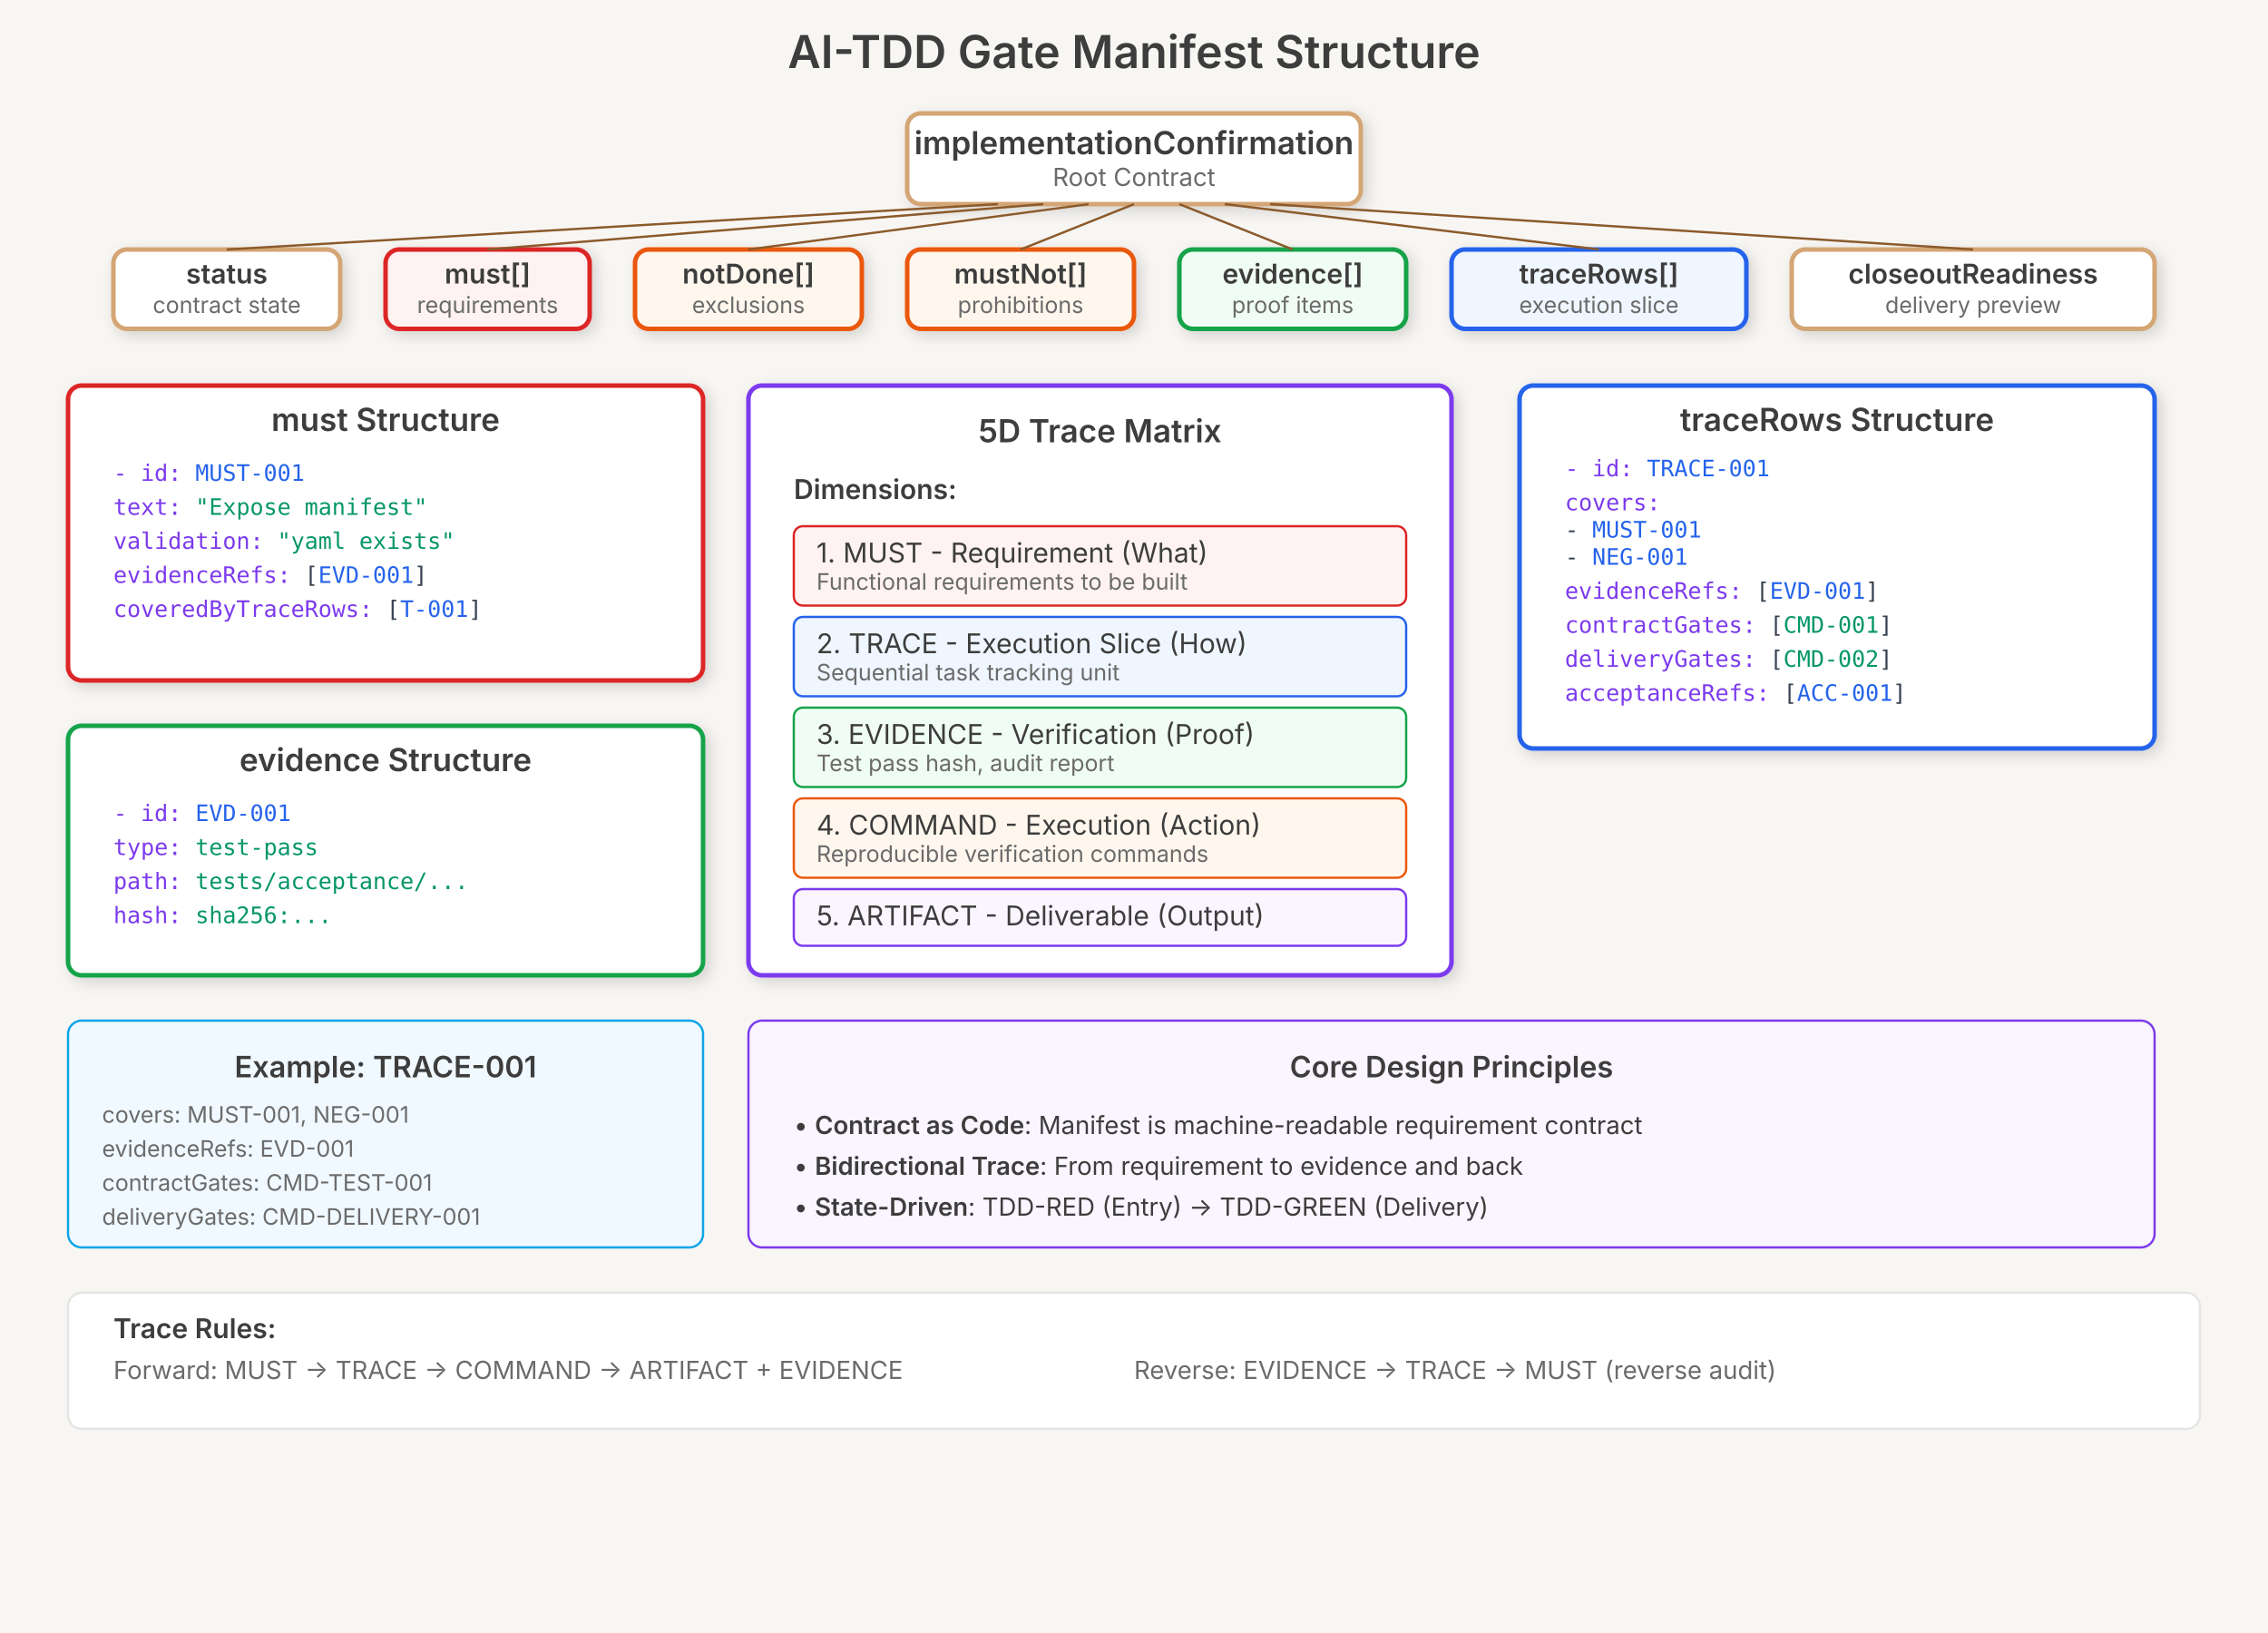
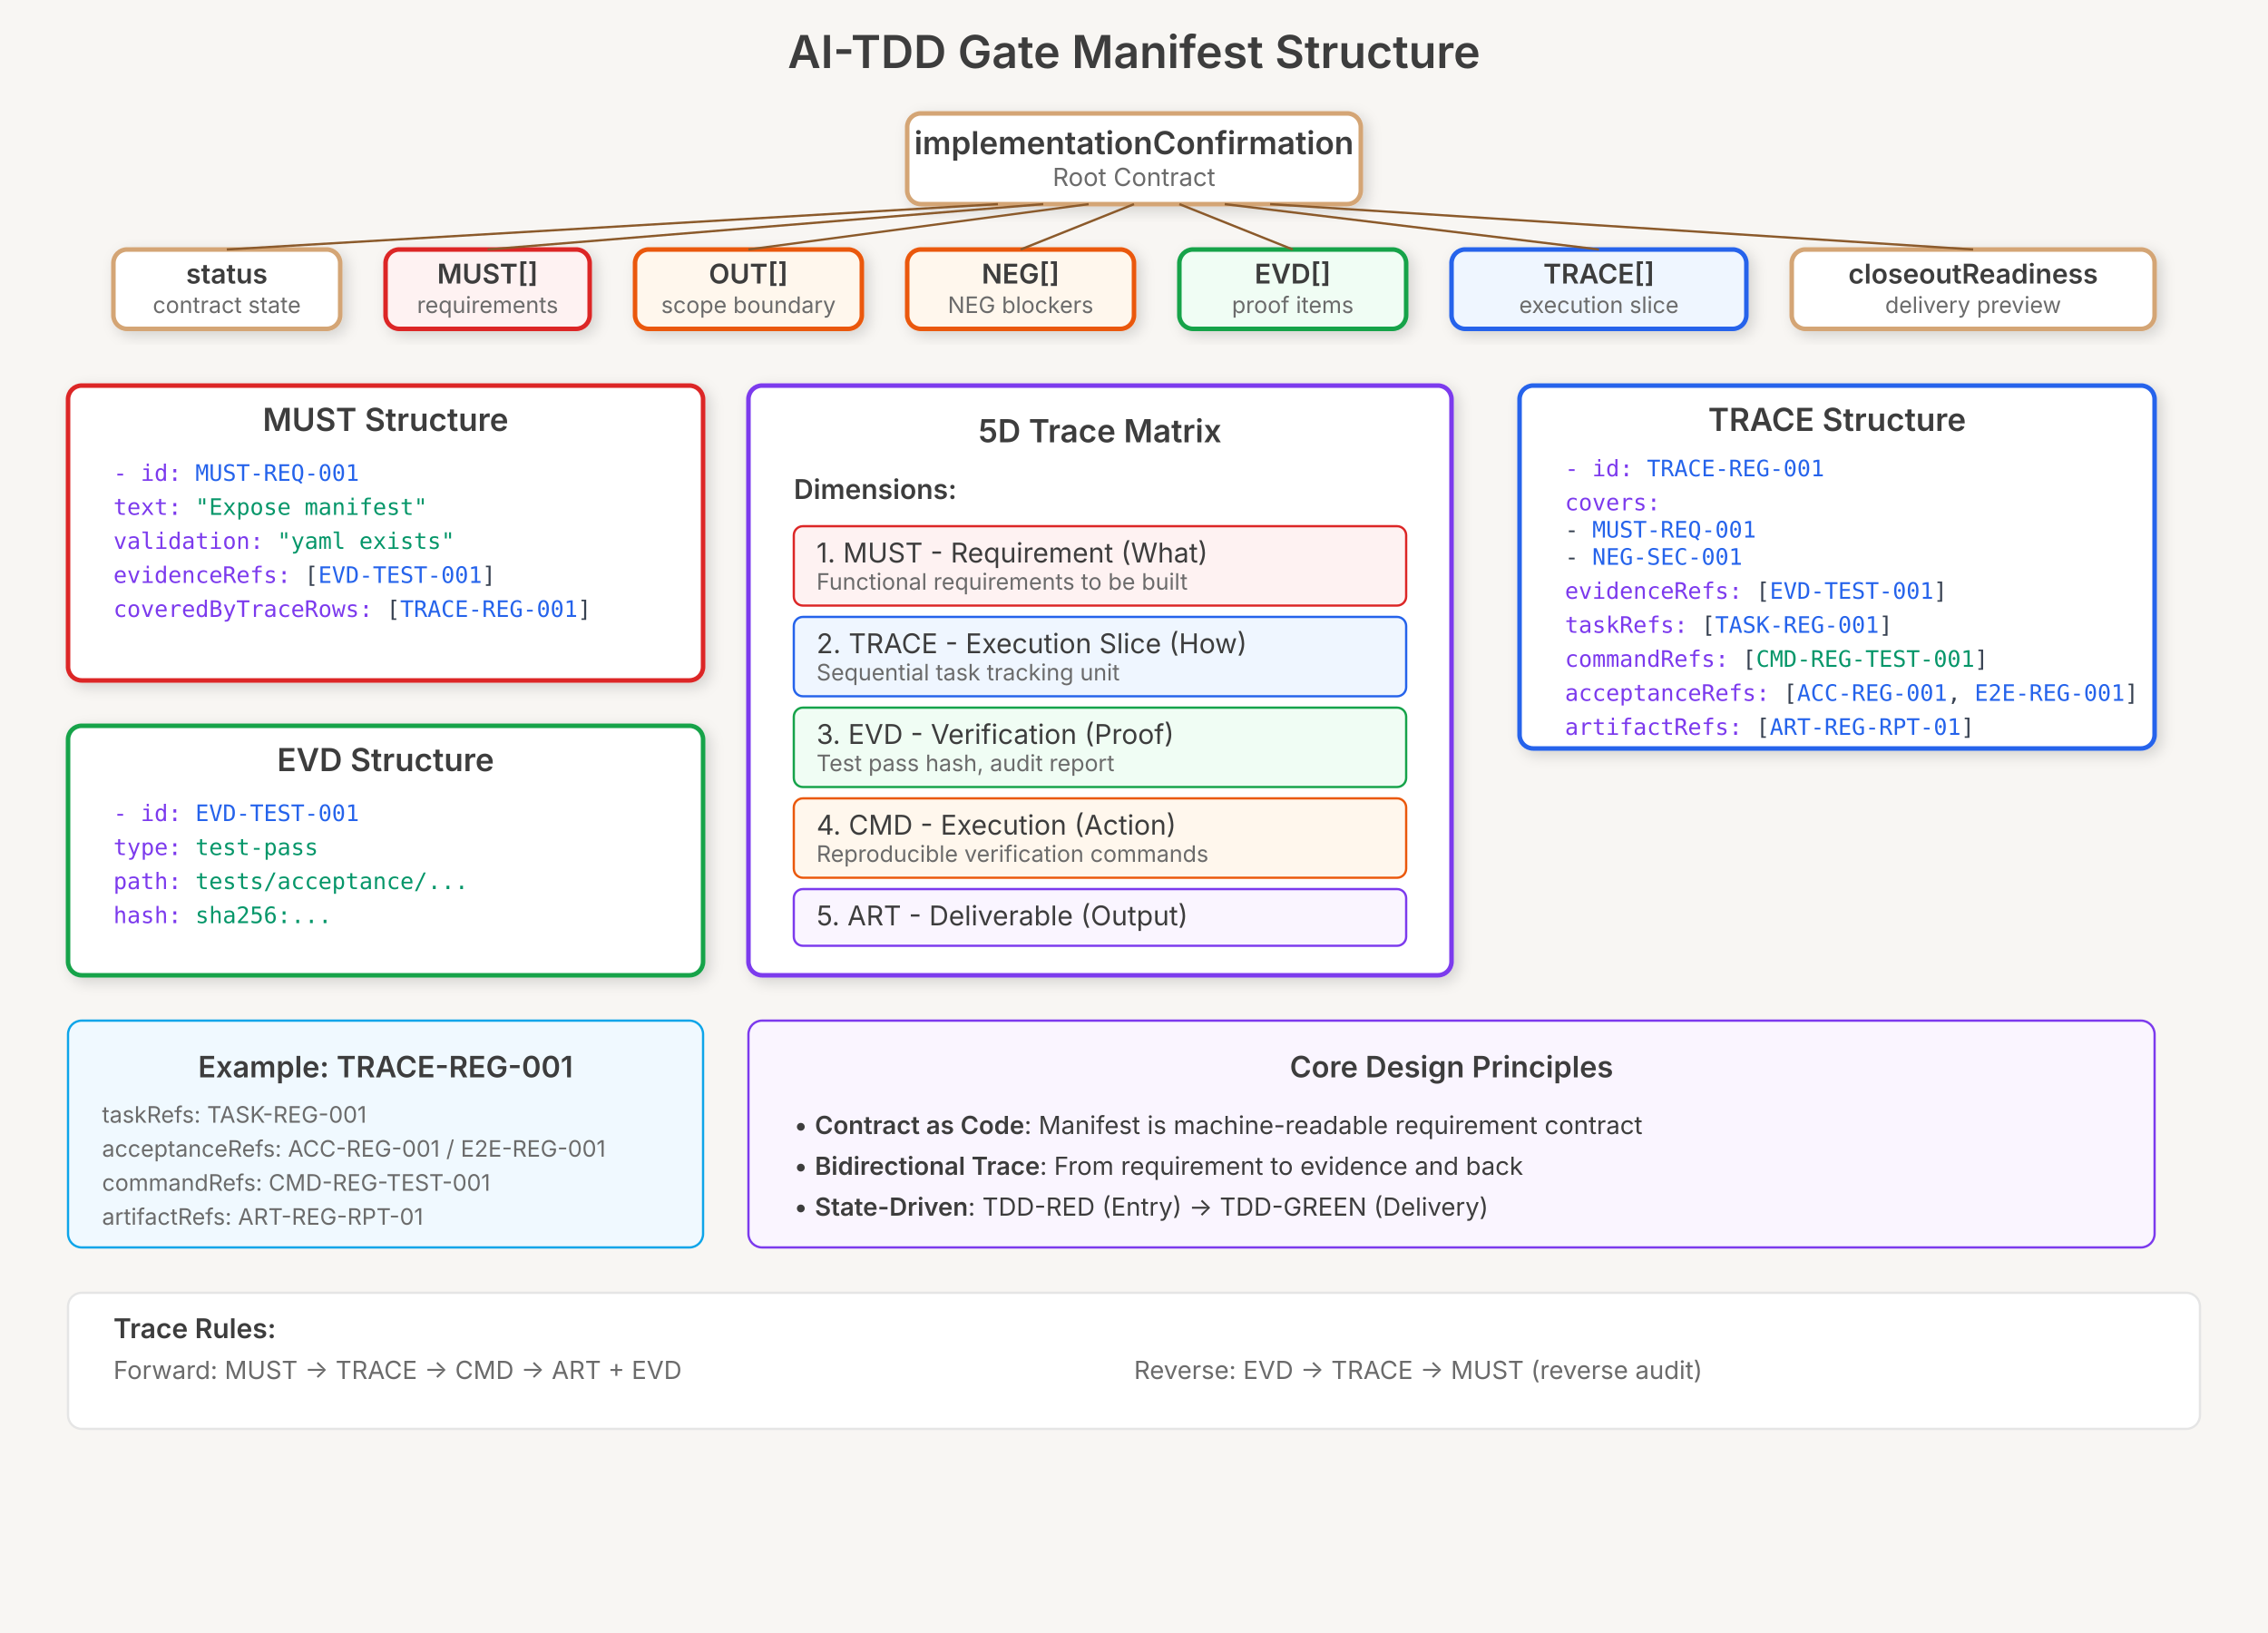
<svg xmlns="http://www.w3.org/2000/svg" viewBox="0 0 1000 720">
  <defs>
    <marker id="arrow" markerWidth="10" markerHeight="7" refX="9" refY="3.5" orient="auto">
      <polygon points="0 0, 10 3.5, 0 7" fill="#8b5a2b" />
    </marker>
    <filter id="shadow" x="-20%" y="-20%" width="140%" height="140%">
      <feDropShadow dx="2" dy="2" stdDeviation="3" flood-opacity="0.15" />
    </filter>
  </defs>
  <style>
    .bg { fill: #f8f6f3; }
    .node { fill: #ffffff; stroke: #d4a574; stroke-width: 2; filter: url(#shadow); }
    .node-must { fill: #fef2f2; stroke: #dc2626; stroke-width: 2; filter: url(#shadow); }
    .node-not { fill: #fff7ed; stroke: #ea580c; stroke-width: 2; filter: url(#shadow); }
    .node-evidence { fill: #f0fdf4; stroke: #16a34a; stroke-width: 2; filter: url(#shadow); }
    .node-trace { fill: #eff6ff; stroke: #2563eb; stroke-width: 2; filter: url(#shadow); }
    .text { font-family: system-ui, -apple-system, sans-serif; font-size: 13px; fill: #3d3d3d; text-anchor: middle; }
    .text-title { font-weight: 600; font-size: 14px; }
    .text-sub { font-size: 11px; fill: #6b6b6b; }
    .code { font-family: Consolas, Monaco, monospace; font-size: 10px; fill: #374151; text-anchor: start; }
    .arrow-line { stroke: #8b5a2b; stroke-width: 1.5; fill: none; marker-end: url(#arrow); }
    .title { font-family: system-ui, -apple-system, sans-serif; font-size: 20px; font-weight: 600; fill: #3d3d3d; text-anchor: middle; }
    .yaml-key { fill: #7c3aed; }
    .yaml-str { fill: #059669; }
    .yaml-id { fill: #2563eb; }
  </style>
  <rect width="1000" height="720" class="bg" />
  <text x="500" y="30" class="title">AI-TDD Gate Manifest Structure</text>
  <rect x="400" y="50" width="200" height="40" rx="6" class="node" />
  <text x="500" y="68" class="text text-title">implementationConfirmation</text>
  <text x="500" y="82" class="text text-sub">Root Contract</text>
  <rect x="50" y="110" width="100" height="35" rx="6" class="node" />
  <text x="100" y="125" class="text text-title" style="font-size:12px;">status</text>
  <text x="100" y="138" class="text text-sub" style="font-size:10px;">contract state</text>
  <rect x="170" y="110" width="90" height="35" rx="6" class="node-must" />
-   <text x="215" y="125" class="text text-title" style="font-size:12px;">must[]</text>
+   <text x="215" y="125" class="text text-title" style="font-size:12px;">MUST[]</text>
  <text x="215" y="138" class="text text-sub" style="font-size:10px;">requirements</text>
  <rect x="280" y="110" width="100" height="35" rx="6" class="node-not" />
-   <text x="330" y="125" class="text text-title" style="font-size:12px;">notDone[]</text>
-   <text x="330" y="138" class="text text-sub" style="font-size:10px;">exclusions</text>
+   <text x="330" y="125" class="text text-title" style="font-size:12px;">OUT[]</text>
+   <text x="330" y="138" class="text text-sub" style="font-size:10px;">scope boundary</text>
  <rect x="400" y="110" width="100" height="35" rx="6" class="node-not" />
-   <text x="450" y="125" class="text text-title" style="font-size:12px;">mustNot[]</text>
-   <text x="450" y="138" class="text text-sub" style="font-size:10px;">prohibitions</text>
+   <text x="450" y="125" class="text text-title" style="font-size:12px;">NEG[]</text>
+   <text x="450" y="138" class="text text-sub" style="font-size:10px;">NEG blockers</text>
  <rect x="520" y="110" width="100" height="35" rx="6" class="node-evidence" />
-   <text x="570" y="125" class="text text-title" style="font-size:12px;">evidence[]</text>
+   <text x="570" y="125" class="text text-title" style="font-size:12px;">EVD[]</text>
  <text x="570" y="138" class="text text-sub" style="font-size:10px;">proof items</text>
  <rect x="640" y="110" width="130" height="35" rx="6" class="node-trace" />
-   <text x="705" y="125" class="text text-title" style="font-size:12px;">traceRows[]</text>
+   <text x="705" y="125" class="text text-title" style="font-size:12px;">TRACE[]</text>
  <text x="705" y="138" class="text text-sub" style="font-size:10px;">execution slice</text>
  <rect x="790" y="110" width="160" height="35" rx="6" class="node" />
  <text x="870" y="125" class="text text-title" style="font-size:12px;">closeoutReadiness</text>
  <text x="870" y="138" class="text text-sub" style="font-size:10px;">delivery preview</text>
  <line x1="440" y1="90" x2="100" y2="110" stroke="#8b5a2b" stroke-width="1" />
  <line x1="460" y1="90" x2="215" y2="110" stroke="#8b5a2b" stroke-width="1" />
  <line x1="480" y1="90" x2="330" y2="110" stroke="#8b5a2b" stroke-width="1" />
  <line x1="500" y1="90" x2="450" y2="110" stroke="#8b5a2b" stroke-width="1" />
  <line x1="520" y1="90" x2="570" y2="110" stroke="#8b5a2b" stroke-width="1" />
  <line x1="540" y1="90" x2="705" y2="110" stroke="#8b5a2b" stroke-width="1" />
  <line x1="560" y1="90" x2="870" y2="110" stroke="#8b5a2b" stroke-width="1" />
  <rect x="670" y="170" width="280" height="160" rx="6" fill="#ffffff" stroke="#2563eb" stroke-width="2" filter="url(#shadow)" />
-   <text x="810" y="190" class="text text-title">traceRows Structure</text>
+   <text x="810" y="190" class="text text-title">TRACE Structure</text>
  <text x="690" y="210" class="code">
    <tspan class="yaml-key">- id:</tspan>
-     <tspan class="yaml-id">TRACE-001</tspan>
+     <tspan class="yaml-id">TRACE-REG-001</tspan>
  </text>
  <text x="690" y="225" class="code">
    <tspan class="yaml-key">  covers:</tspan>
  </text>
-   <text x="690" y="237" class="code">    - <tspan class="yaml-id">MUST-001</tspan>
+   <text x="690" y="237" class="code">    - <tspan class="yaml-id">MUST-REQ-001</tspan>
  </text>
-   <text x="690" y="249" class="code">    - <tspan class="yaml-id">NEG-001</tspan>
+   <text x="690" y="249" class="code">    - <tspan class="yaml-id">NEG-SEC-001</tspan>
  </text>
  <text x="690" y="264" class="code">
-     <tspan class="yaml-key">  evidenceRefs:</tspan> [<tspan class="yaml-id">EVD-001</tspan>]</text>
+     <tspan class="yaml-key">  evidenceRefs:</tspan> [<tspan class="yaml-id">EVD-TEST-001</tspan>]</text>
  <text x="690" y="279" class="code">
-     <tspan class="yaml-key">  contractGates:</tspan> [<tspan class="yaml-str">CMD-001</tspan>]</text>
+     <tspan class="yaml-key">  taskRefs:</tspan> [<tspan class="yaml-id">TASK-REG-001</tspan>]</text>
  <text x="690" y="294" class="code">
-     <tspan class="yaml-key">  deliveryGates:</tspan> [<tspan class="yaml-str">CMD-002</tspan>]</text>
+     <tspan class="yaml-key">  commandRefs:</tspan> [<tspan class="yaml-str">CMD-REG-TEST-001</tspan>]</text>
  <text x="690" y="309" class="code">
-     <tspan class="yaml-key">  acceptanceRefs:</tspan> [<tspan class="yaml-id">ACC-001</tspan>]</text>
+     <tspan class="yaml-key">  acceptanceRefs:</tspan> [<tspan class="yaml-id">ACC-REG-001</tspan>, <tspan class="yaml-id">E2E-REG-001</tspan>]</text>
+   <text x="690" y="324" class="code">
+     <tspan class="yaml-key">  artifactRefs:</tspan> [<tspan class="yaml-id">ART-REG-RPT-01</tspan>]</text>
  <rect x="30" y="170" width="280" height="130" rx="6" fill="#ffffff" stroke="#dc2626" stroke-width="2" filter="url(#shadow)" />
-   <text x="170" y="190" class="text text-title">must Structure</text>
+   <text x="170" y="190" class="text text-title">MUST Structure</text>
  <text x="50" y="212" class="code">
    <tspan class="yaml-key">- id:</tspan>
-     <tspan class="yaml-id">MUST-001</tspan>
+     <tspan class="yaml-id">MUST-REQ-001</tspan>
  </text>
  <text x="50" y="227" class="code">
    <tspan class="yaml-key">  text:</tspan>
    <tspan class="yaml-str">"Expose manifest"</tspan>
  </text>
  <text x="50" y="242" class="code">
    <tspan class="yaml-key">  validation:</tspan>
    <tspan class="yaml-str">"yaml exists"</tspan>
  </text>
  <text x="50" y="257" class="code">
-     <tspan class="yaml-key">  evidenceRefs:</tspan> [<tspan class="yaml-id">EVD-001</tspan>]</text>
+     <tspan class="yaml-key">  evidenceRefs:</tspan> [<tspan class="yaml-id">EVD-TEST-001</tspan>]</text>
  <text x="50" y="272" class="code">
-     <tspan class="yaml-key">  coveredByTraceRows:</tspan> [<tspan class="yaml-id">T-001</tspan>]</text>
+     <tspan class="yaml-key">  coveredByTraceRows:</tspan> [<tspan class="yaml-id">TRACE-REG-001</tspan>]</text>
  <rect x="30" y="320" width="280" height="110" rx="6" fill="#ffffff" stroke="#16a34a" stroke-width="2" filter="url(#shadow)" />
-   <text x="170" y="340" class="text text-title">evidence Structure</text>
+   <text x="170" y="340" class="text text-title">EVD Structure</text>
  <text x="50" y="362" class="code">
    <tspan class="yaml-key">- id:</tspan>
-     <tspan class="yaml-id">EVD-001</tspan>
+     <tspan class="yaml-id">EVD-TEST-001</tspan>
  </text>
  <text x="50" y="377" class="code">
    <tspan class="yaml-key">  type:</tspan>
    <tspan class="yaml-str">test-pass</tspan>
  </text>
  <text x="50" y="392" class="code">
    <tspan class="yaml-key">  path:</tspan>
    <tspan class="yaml-str">tests/acceptance/...</tspan>
  </text>
  <text x="50" y="407" class="code">
    <tspan class="yaml-key">  hash:</tspan>
    <tspan class="yaml-str">sha256:...</tspan>
  </text>
  <rect x="330" y="170" width="310" height="260" rx="6" fill="#ffffff" stroke="#7c3aed" stroke-width="2" filter="url(#shadow)" />
  <text x="485" y="195" class="text text-title" fill="#7c3aed">5D Trace Matrix</text>
  <text x="350" y="220" class="text" style="text-anchor:start;font-weight:600;font-size:12px;">Dimensions:</text>
  <rect x="350" y="232" width="270" height="35" rx="4" fill="#fef2f2" stroke="#dc2626" stroke-width="1" />
  <text x="360" y="248" class="text" style="text-anchor:start;font-size:12px;">1. MUST - Requirement (What)</text>
  <text x="360" y="260" class="text text-sub" style="text-anchor:start;font-size:10px;">Functional requirements to be built</text>
  <rect x="350" y="272" width="270" height="35" rx="4" fill="#eff6ff" stroke="#2563eb" stroke-width="1" />
  <text x="360" y="288" class="text" style="text-anchor:start;font-size:12px;">2. TRACE - Execution Slice (How)</text>
  <text x="360" y="300" class="text text-sub" style="text-anchor:start;font-size:10px;">Sequential task tracking unit</text>
  <rect x="350" y="312" width="270" height="35" rx="4" fill="#f0fdf4" stroke="#16a34a" stroke-width="1" />
-   <text x="360" y="328" class="text" style="text-anchor:start;font-size:12px;">3. EVIDENCE - Verification (Proof)</text>
+   <text x="360" y="328" class="text" style="text-anchor:start;font-size:12px;">3. EVD - Verification (Proof)</text>
  <text x="360" y="340" class="text text-sub" style="text-anchor:start;font-size:10px;">Test pass hash, audit report</text>
  <rect x="350" y="352" width="270" height="35" rx="4" fill="#fff7ed" stroke="#ea580c" stroke-width="1" />
-   <text x="360" y="368" class="text" style="text-anchor:start;font-size:12px;">4. COMMAND - Execution (Action)</text>
+   <text x="360" y="368" class="text" style="text-anchor:start;font-size:12px;">4. CMD - Execution (Action)</text>
  <text x="360" y="380" class="text text-sub" style="text-anchor:start;font-size:10px;">Reproducible verification commands</text>
  <rect x="350" y="392" width="270" height="25" rx="4" fill="#faf5ff" stroke="#7c3aed" stroke-width="1" />
-   <text x="360" y="408" class="text" style="text-anchor:start;font-size:12px;">5. ARTIFACT - Deliverable (Output)</text>
+   <text x="360" y="408" class="text" style="text-anchor:start;font-size:12px;">5. ART - Deliverable (Output)</text>
  <rect x="330" y="450" width="620" height="100" rx="6" fill="#faf5ff" stroke="#7c3aed" stroke-width="1" />
  <text x="640" y="475" class="text" style="font-weight:600;font-size:13px;" fill="#7c3aed">Core Design Principles</text>
  <text x="350" y="500" class="text" style="text-anchor:start;font-size:11px;">• <tspan font-weight="600">Contract as Code</tspan>: Manifest is machine-readable requirement contract</text>
  <text x="350" y="518" class="text" style="text-anchor:start;font-size:11px;">• <tspan font-weight="600">Bidirectional Trace</tspan>: From requirement to evidence and back</text>
  <text x="350" y="536" class="text" style="text-anchor:start;font-size:11px;">• <tspan font-weight="600">State-Driven</tspan>: TDD-RED (Entry) → TDD-GREEN (Delivery)</text>
  <rect x="30" y="450" width="280" height="100" rx="6" fill="#f0f9ff" stroke="#0ea5e9" stroke-width="1" />
-   <text x="170" y="475" class="text text-title" style="font-size:13px;">Example: TRACE-001</text>
-   <text x="45" y="495" class="text text-sub" style="text-anchor:start;font-size:10px;">covers: MUST-001, NEG-001</text>
-   <text x="45" y="510" class="text text-sub" style="text-anchor:start;font-size:10px;">evidenceRefs: EVD-001</text>
-   <text x="45" y="525" class="text text-sub" style="text-anchor:start;font-size:10px;">contractGates: CMD-TEST-001</text>
-   <text x="45" y="540" class="text text-sub" style="text-anchor:start;font-size:10px;">deliveryGates: CMD-DELIVERY-001</text>
+   <text x="170" y="475" class="text text-title" style="font-size:13px;">Example: TRACE-REG-001</text>
+   <text x="45" y="495" class="text text-sub" style="text-anchor:start;font-size:10px;">taskRefs: TASK-REG-001</text>
+   <text x="45" y="510" class="text text-sub" style="text-anchor:start;font-size:10px;">acceptanceRefs: ACC-REG-001 / E2E-REG-001</text>
+   <text x="45" y="525" class="text text-sub" style="text-anchor:start;font-size:10px;">commandRefs: CMD-REG-TEST-001</text>
+   <text x="45" y="540" class="text text-sub" style="text-anchor:start;font-size:10px;">artifactRefs: ART-REG-RPT-01</text>
  <rect x="30" y="570" width="940" height="60" rx="6" fill="#ffffff" stroke="#e5e5e5" stroke-width="1" />
  <text x="50" y="590" class="text" style="text-anchor:start;font-weight:600;font-size:12px;">Trace Rules:</text>
-   <text x="50" y="608" class="text text-sub" style="text-anchor:start;font-size:11px;">Forward: MUST → TRACE → COMMAND → ARTIFACT + EVIDENCE</text>
-   <text x="500" y="608" class="text text-sub" style="text-anchor:start;font-size:11px;">Reverse: EVIDENCE → TRACE → MUST (reverse audit)</text>
+   <text x="50" y="608" class="text text-sub" style="text-anchor:start;font-size:11px;">Forward: MUST → TRACE → CMD → ART + EVD</text>
+   <text x="500" y="608" class="text text-sub" style="text-anchor:start;font-size:11px;">Reverse: EVD → TRACE → MUST (reverse audit)</text>
</svg>
